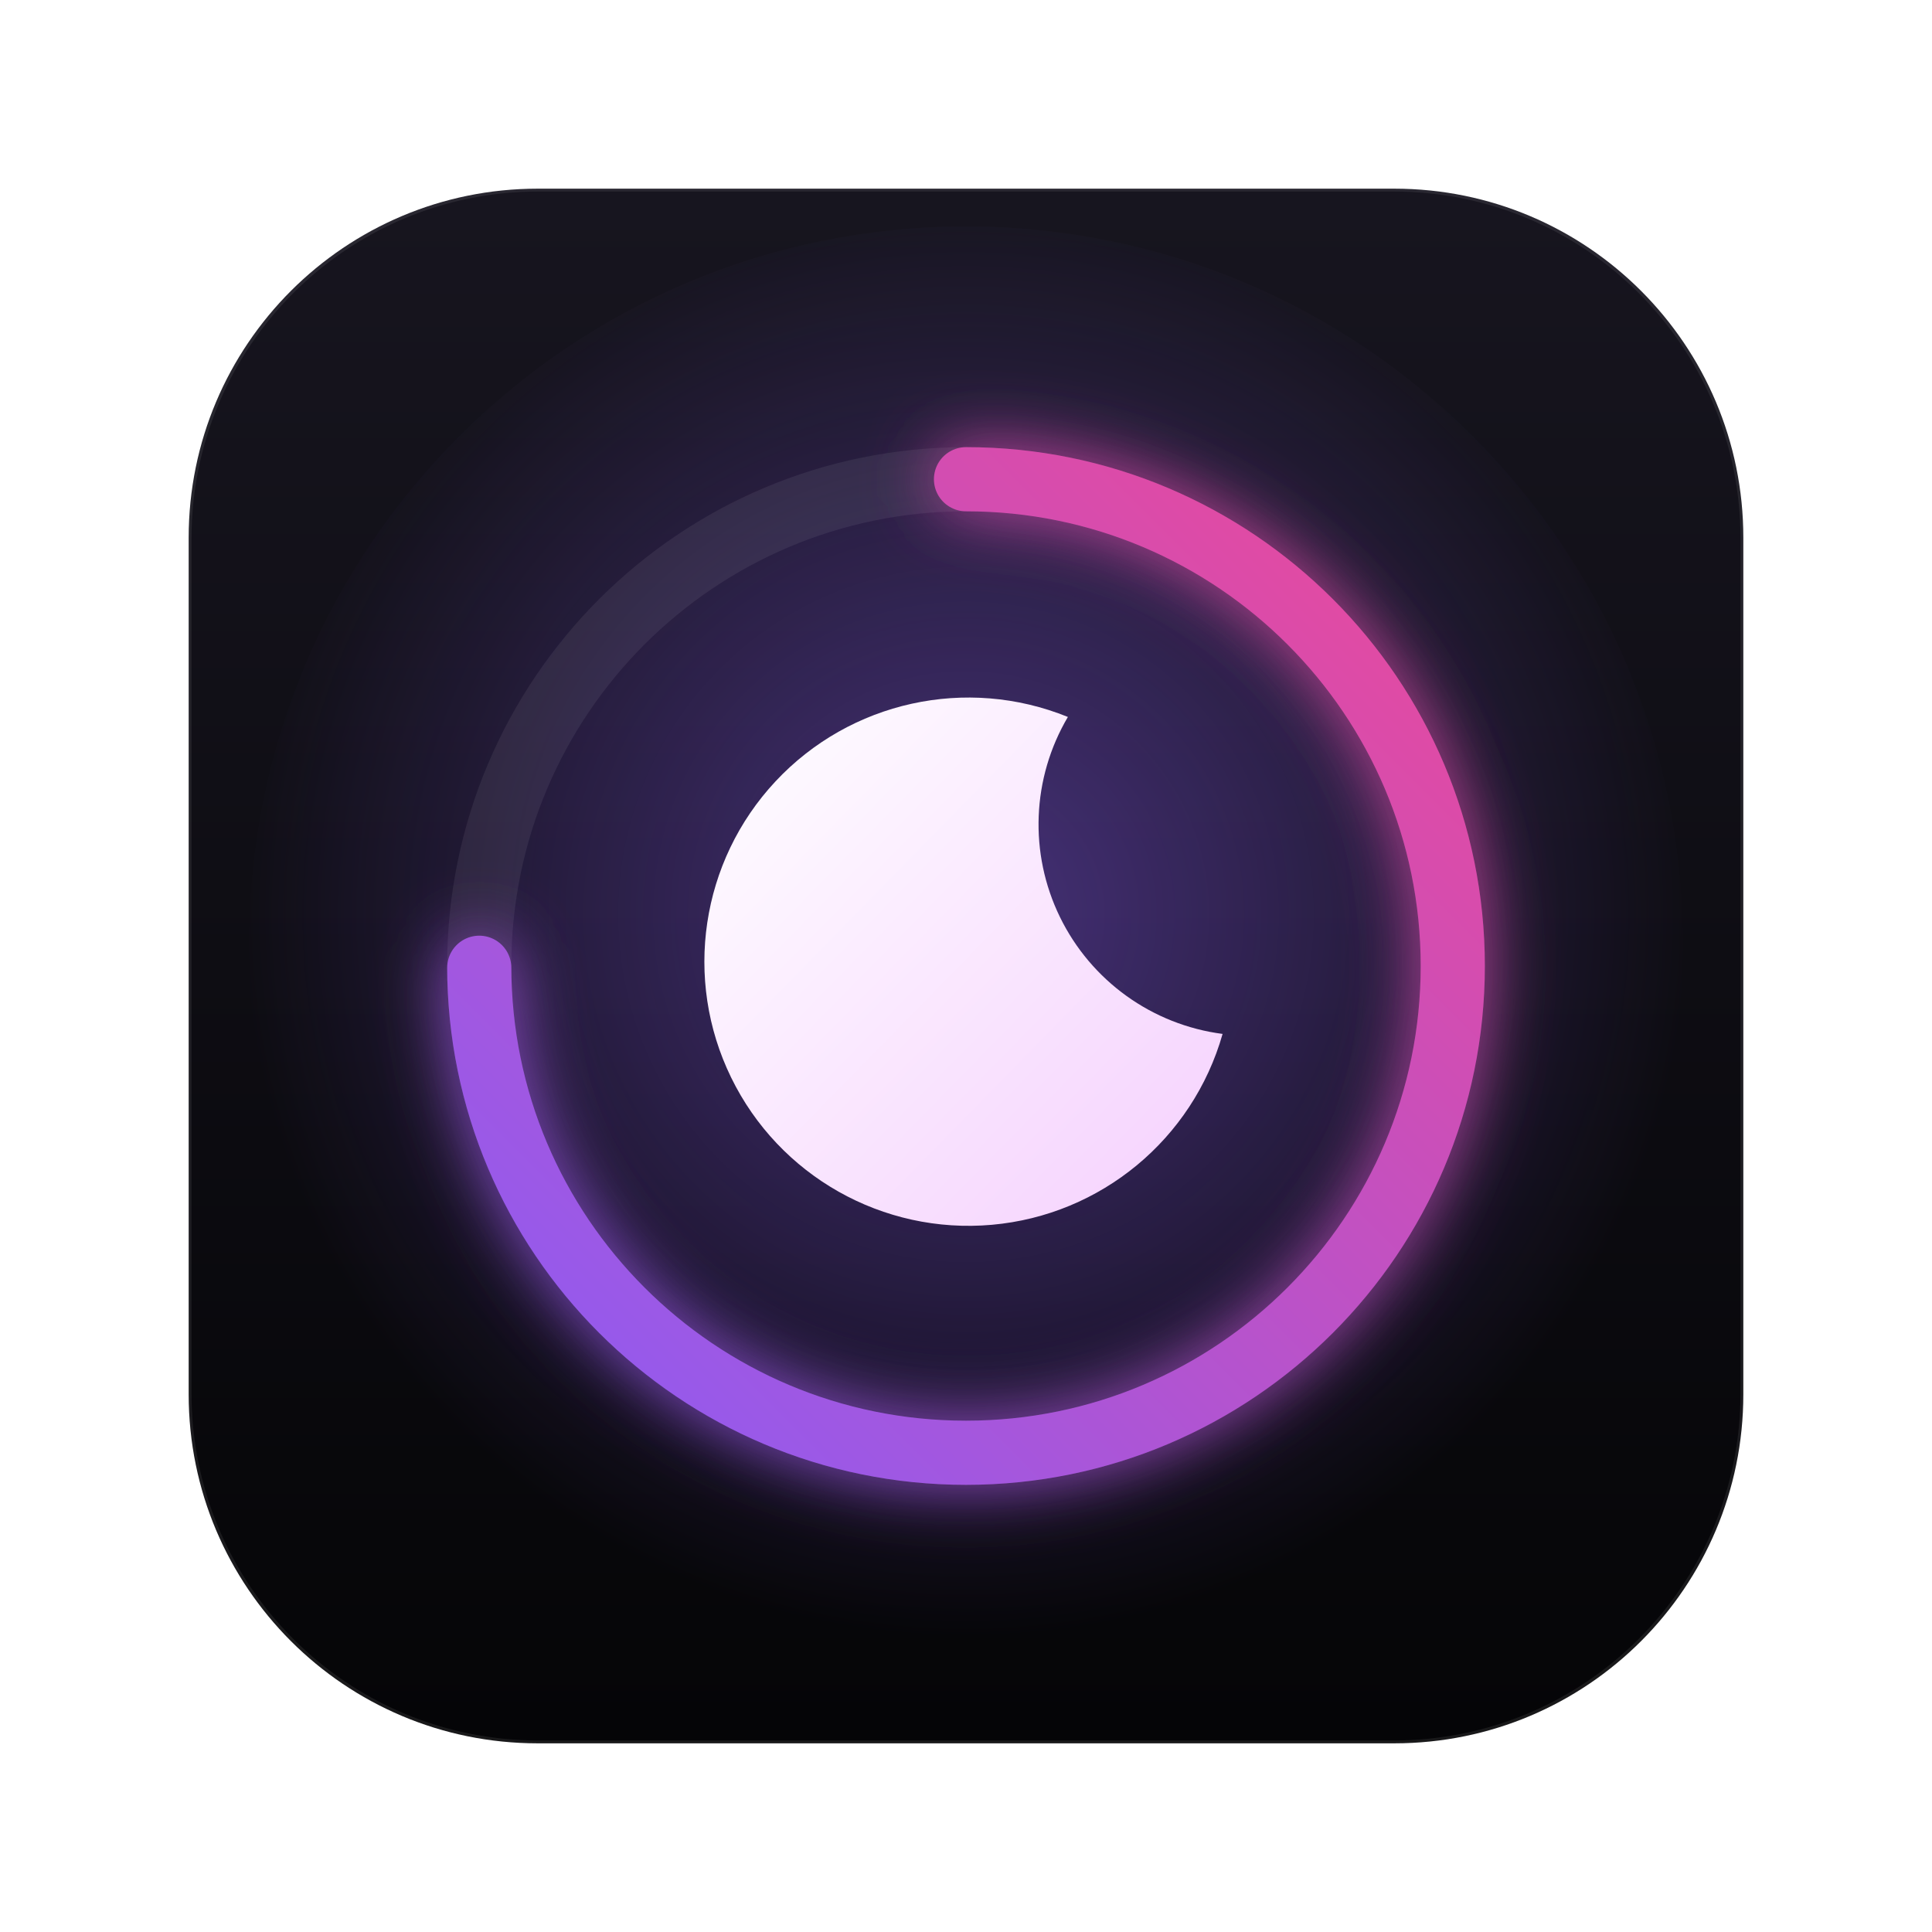
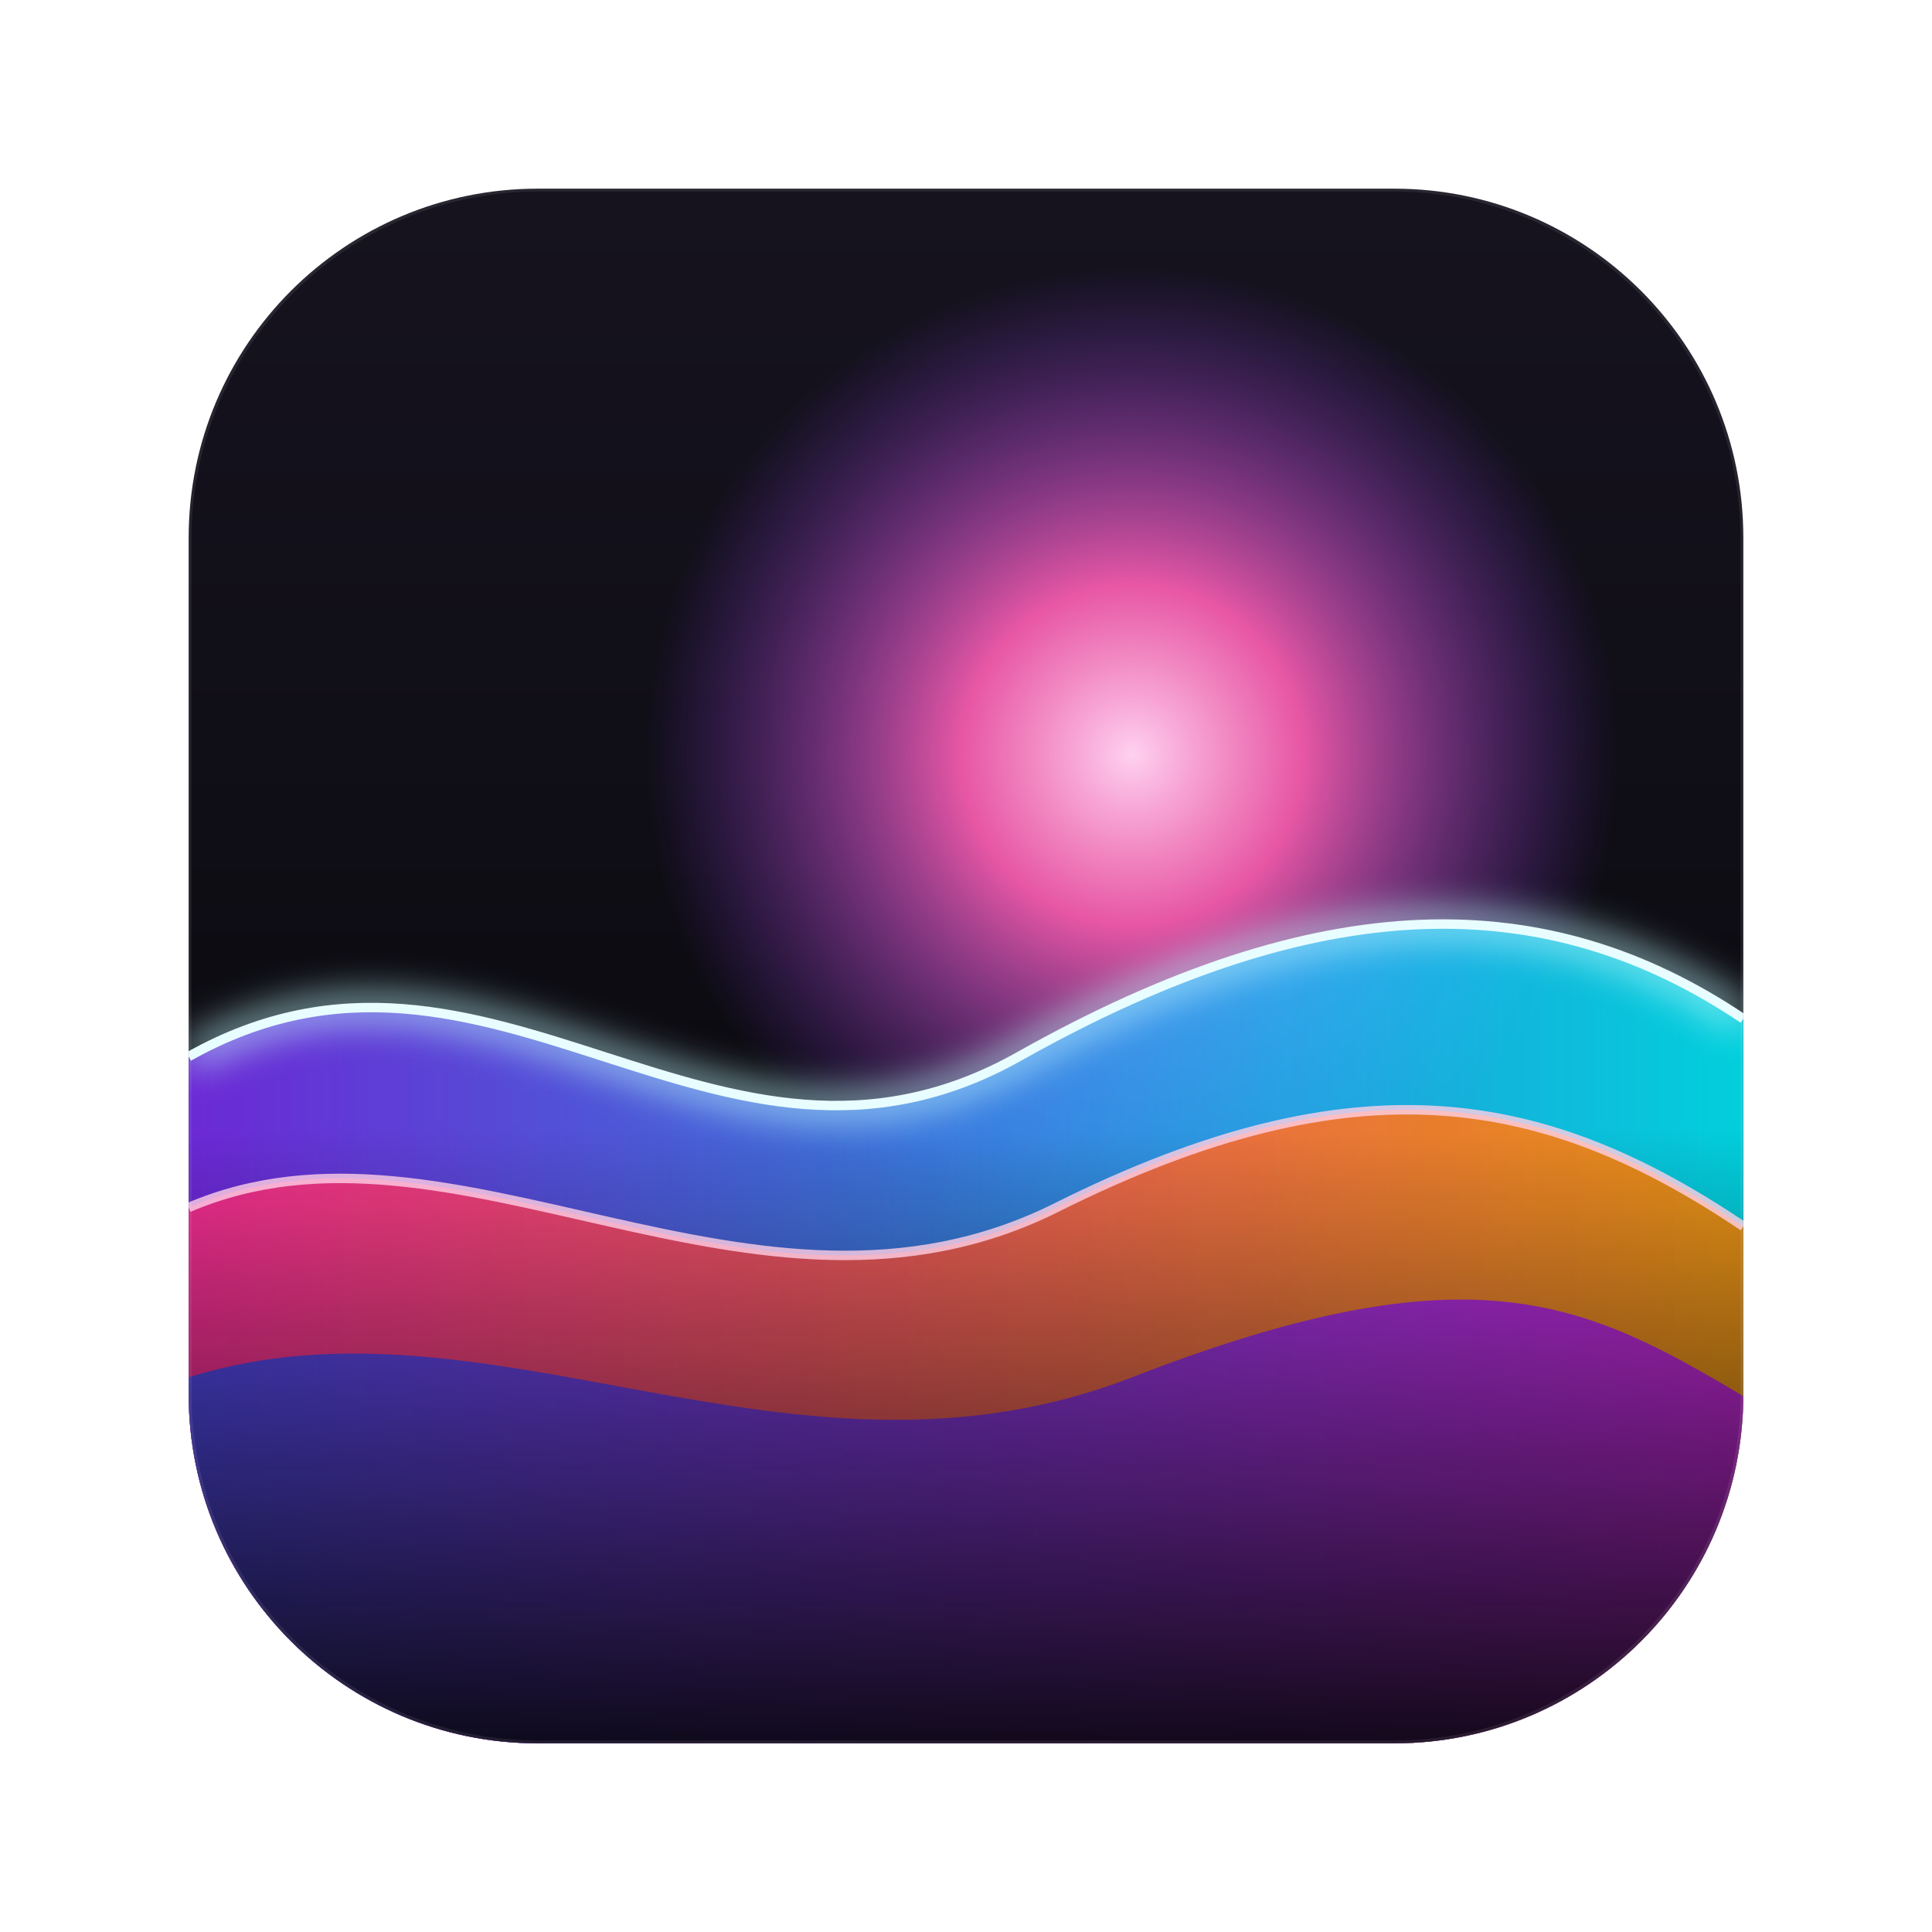
<svg xmlns="http://www.w3.org/2000/svg" width="1024" height="1024" viewBox="0 0 1024 1024">
  <defs>
    <linearGradient id="bg" x1="0" y1="0" x2="0" y2="1">
-       <stop offset="0" stop-color="#17151f" />
+       <stop offset="0" stop-color="#16131f" />
      <stop offset="1" stop-color="#050507" />
    </linearGradient>
-     <radialGradient id="glow" cx="0.5" cy="0.48" r="0.5">
-       <stop offset="0" stop-color="#8b5cf6" stop-opacity="0.45" />
-       <stop offset="1" stop-color="#8b5cf6" stop-opacity="0" />
+     <radialGradient id="sun" cx="0.5" cy="0.5" r="0.5">
+       <stop offset="0" stop-color="#ffd1f0" />
+       <stop offset="0.35" stop-color="#ff5fb4" stop-opacity="0.9" />
+       <stop offset="1" stop-color="#7c3aed" stop-opacity="0" />
    </radialGradient>
-     <linearGradient id="ring" x1="0" y1="0" x2="1" y2="1">
-       <stop offset="0" stop-color="#8b5cf6" />
-       <stop offset="1" stop-color="#ec4899" />
+     <linearGradient id="w1" x1="0" y1="0" x2="1" y2="0">
+       <stop offset="0" stop-color="#7b2ff7" />
+       <stop offset="1" stop-color="#00f0ff" />
    </linearGradient>
-     <linearGradient id="moon" x1="0" y1="0" x2="1" y2="1">
-       <stop offset="0" stop-color="#ffffff" />
-       <stop offset="1" stop-color="#f5d0fe" />
+     <linearGradient id="w2" x1="0" y1="0" x2="1" y2="0">
+       <stop offset="0" stop-color="#ff2e88" />
+       <stop offset="1" stop-color="#ff8a00" />
    </linearGradient>
-     <filter id="blur" x="-30%" y="-30%" width="160%" height="160%">
-       <feGaussianBlur stdDeviation="18" />
+     <linearGradient id="w3" x1="0" y1="0" x2="1" y2="0">
+       <stop offset="0" stop-color="#4f46e5" />
+       <stop offset="1" stop-color="#c026d3" />
+     </linearGradient>
+     <linearGradient id="fade" x1="0" y1="0" x2="0" y2="1">
+       <stop offset="0" stop-color="#050507" stop-opacity="0" />
+       <stop offset="1" stop-color="#050507" stop-opacity="0.9" />
+     </linearGradient>
+     <filter id="glow" x="-20%" y="-50%" width="140%" height="200%">
+       <feGaussianBlur stdDeviation="10" />
    </filter>
    <clipPath id="sq">
      <rect x="100" y="100" width="824" height="824" rx="185" />
    </clipPath>
  </defs>
  <g clip-path="url(#sq)">
    <rect x="100" y="100" width="824" height="824" fill="url(#bg)" />
-     <circle cx="512" cy="500" r="380" fill="url(#glow)" />
-     <circle cx="512" cy="512" r="258" fill="none" stroke="rgba(255,255,255,0.07)" stroke-width="34" />
-     <circle cx="512" cy="512" r="258" fill="none" stroke="url(#ring)" stroke-width="34" stroke-linecap="round" stroke-dasharray="1215 1621" transform="rotate(-90 512 512)" filter="url(#blur)" opacity="0.9" />
-     <circle cx="512" cy="512" r="258" fill="none" stroke="url(#ring)" stroke-width="34" stroke-linecap="round" stroke-dasharray="1215 1621" transform="rotate(-90 512 512)" />
-     <path d="M566 380a140 140 0 1 0 82 168 112 112 0 0 1-82-168Z" fill="url(#moon)" />
+     <circle cx="600" cy="400" r="260" fill="url(#sun)" />
+     <path d="M100 560 C 260 470, 380 650, 540 560 S 820 470, 924 540 V 924 H 100 Z" fill="url(#w1)" opacity="0.85" />
+     <path d="M100 640 C 240 580, 400 720, 560 640 S 820 580, 924 650 V 924 H 100 Z" fill="url(#w2)" opacity="0.9" />
+     <path d="M100 730 C 260 680, 420 800, 600 730 S 840 690, 924 740 V 924 H 100 Z" fill="url(#w3)" />
+     <rect x="100" y="600" width="824" height="324" fill="url(#fade)" />
+     <path d="M100 560 C 260 470, 380 650, 540 560 S 820 470, 924 540" fill="none" stroke="#bff9ff" stroke-width="10" filter="url(#glow)" />
+     <path d="M100 560 C 260 470, 380 650, 540 560 S 820 470, 924 540" fill="none" stroke="#e8fdff" stroke-width="5" />
+     <path d="M100 640 C 240 580, 400 720, 560 640 S 820 580, 924 650" fill="none" stroke="#ffd0e6" stroke-width="5" opacity="0.8" />
  </g>
  <rect x="100.5" y="100.5" width="823" height="823" rx="185" fill="none" stroke="rgba(255,255,255,0.08)" stroke-width="2" />
</svg>
